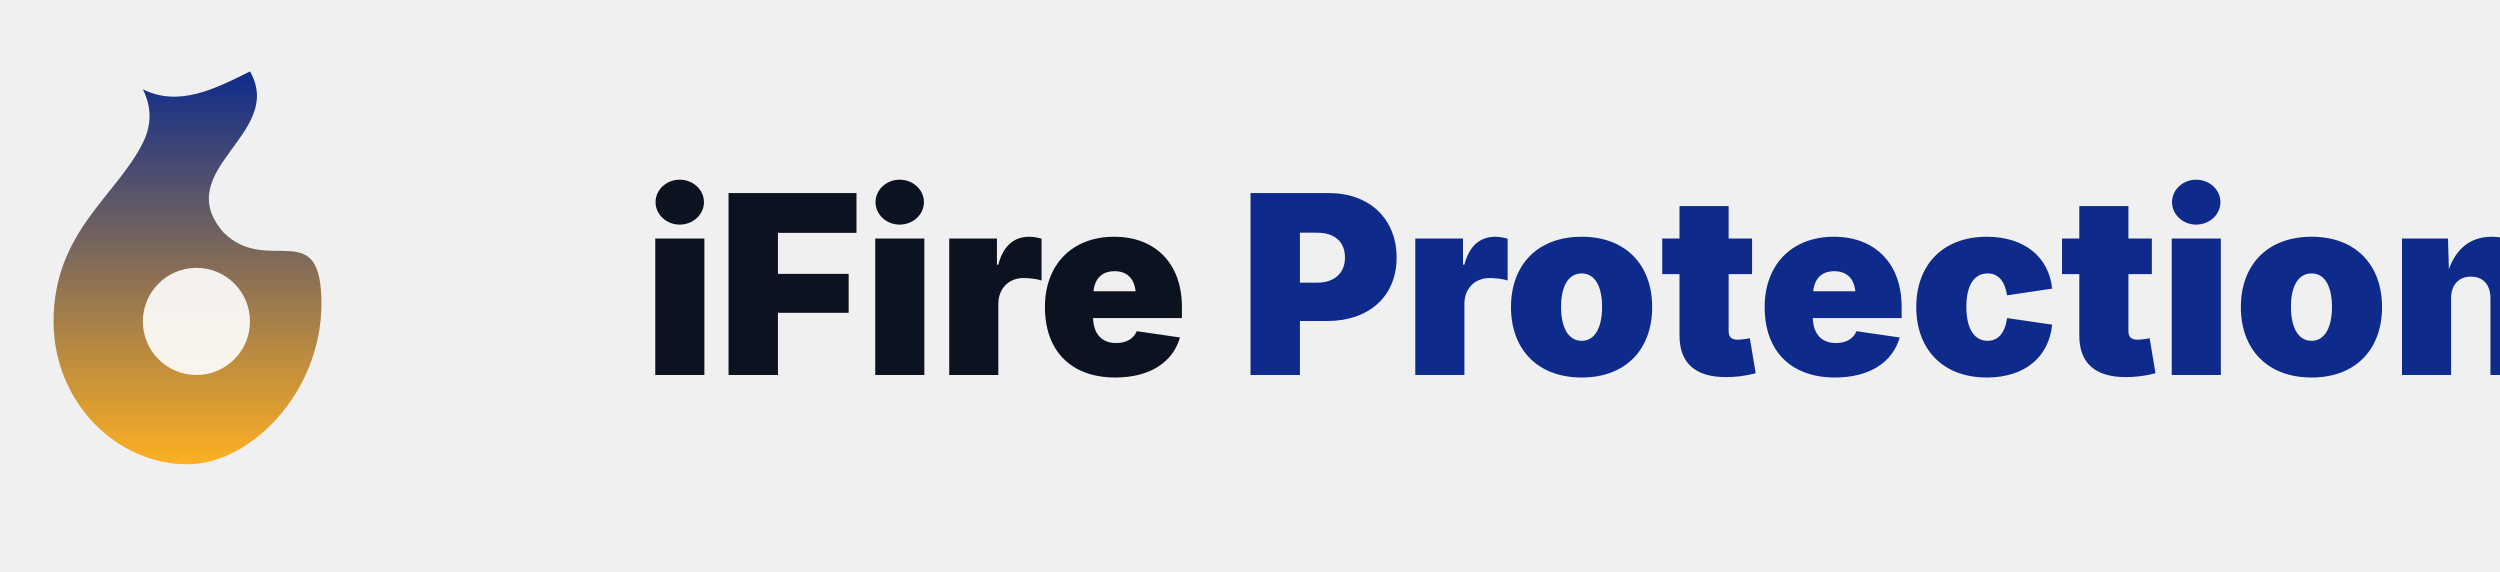
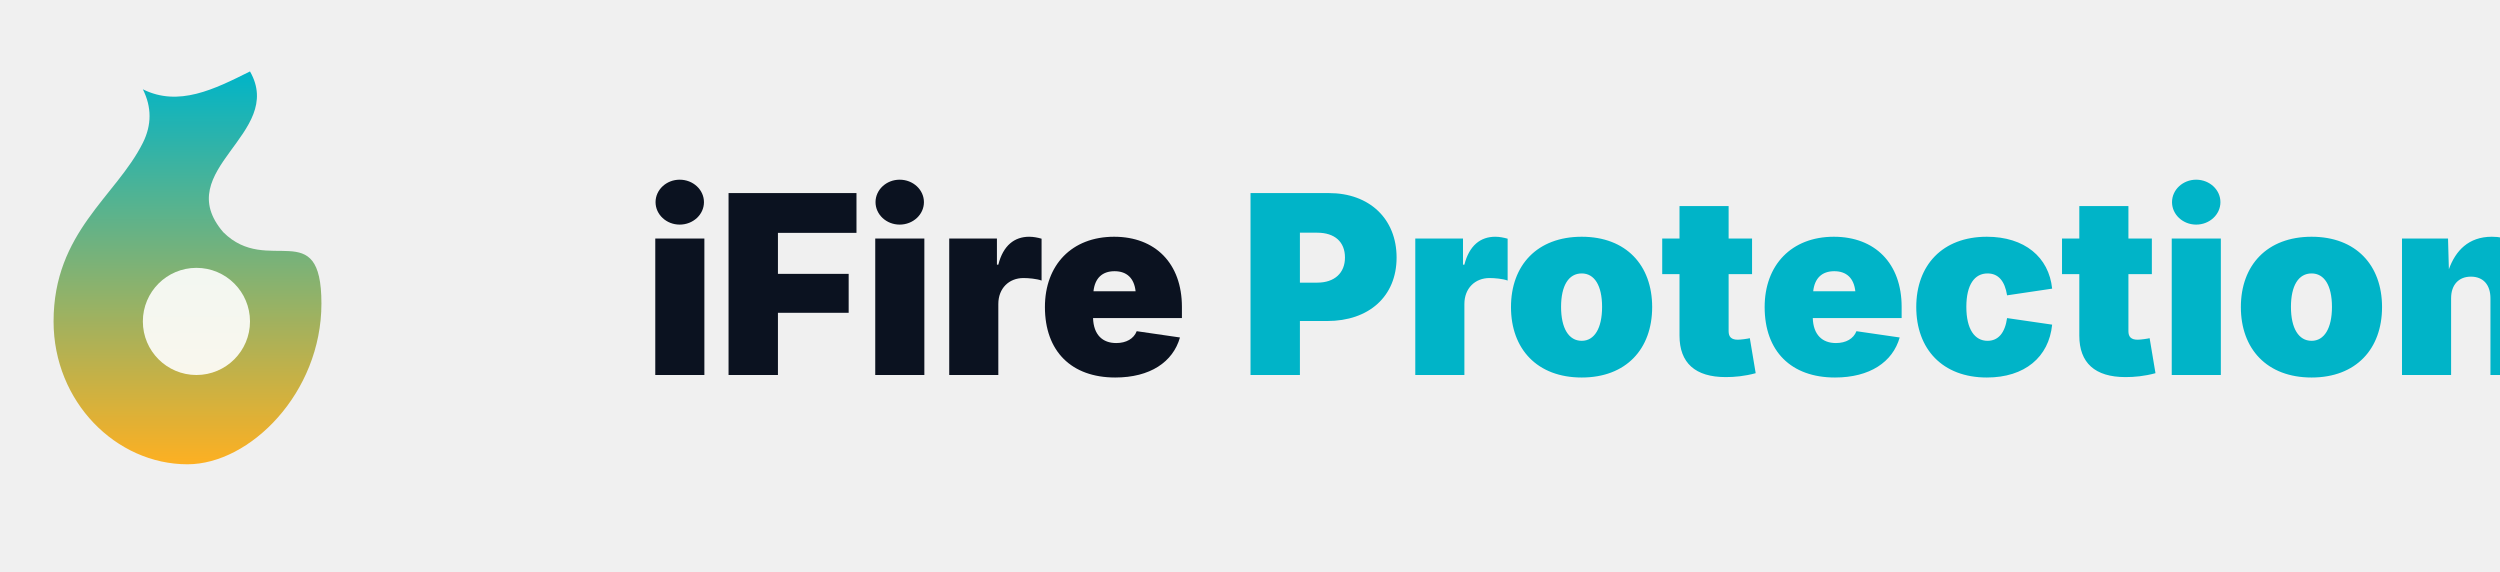
<svg xmlns="http://www.w3.org/2000/svg" width="280" height="64" viewBox="0 0 280 64" role="img" aria-labelledby="title desc">
  <defs>
    <linearGradient id="g" x1="0" x2="0" y1="0" y2="1">
-       <stop offset="0%" stop-color="#0E2B8B" />
+       <stop offset="0%" stop-color="#00b4c8" />
      <stop offset="100%" stop-color="#FDB022" />
    </linearGradient>
  </defs>
  <g transform="translate(6,6)">
    <path d="M22 2 C26 9,13 13,19 20 C24 25,30 18,30 28 C30 38,22 46,15 46 C7 46,0 39,0 30 C0 20,7 16,10 10 C11 8,11 6,10 4 C14 6,18 4,22 2 Z" fill="url(#g)" />
    <circle cx="16" cy="30" r="6" fill="#fff" opacity="0.9" />
  </g>
  <text x="72" y="42" font-family="Inter, system-ui, -apple-system, Segoe UI, Roboto, sans-serif" font-size="28" fill="#0B1220" font-weight="900">
-     iFire <tspan fill="#0E2B8B">Protection</tspan>
+     iFire <tspan fill="#00b4c8">Protection</tspan>
  </text>
</svg>
